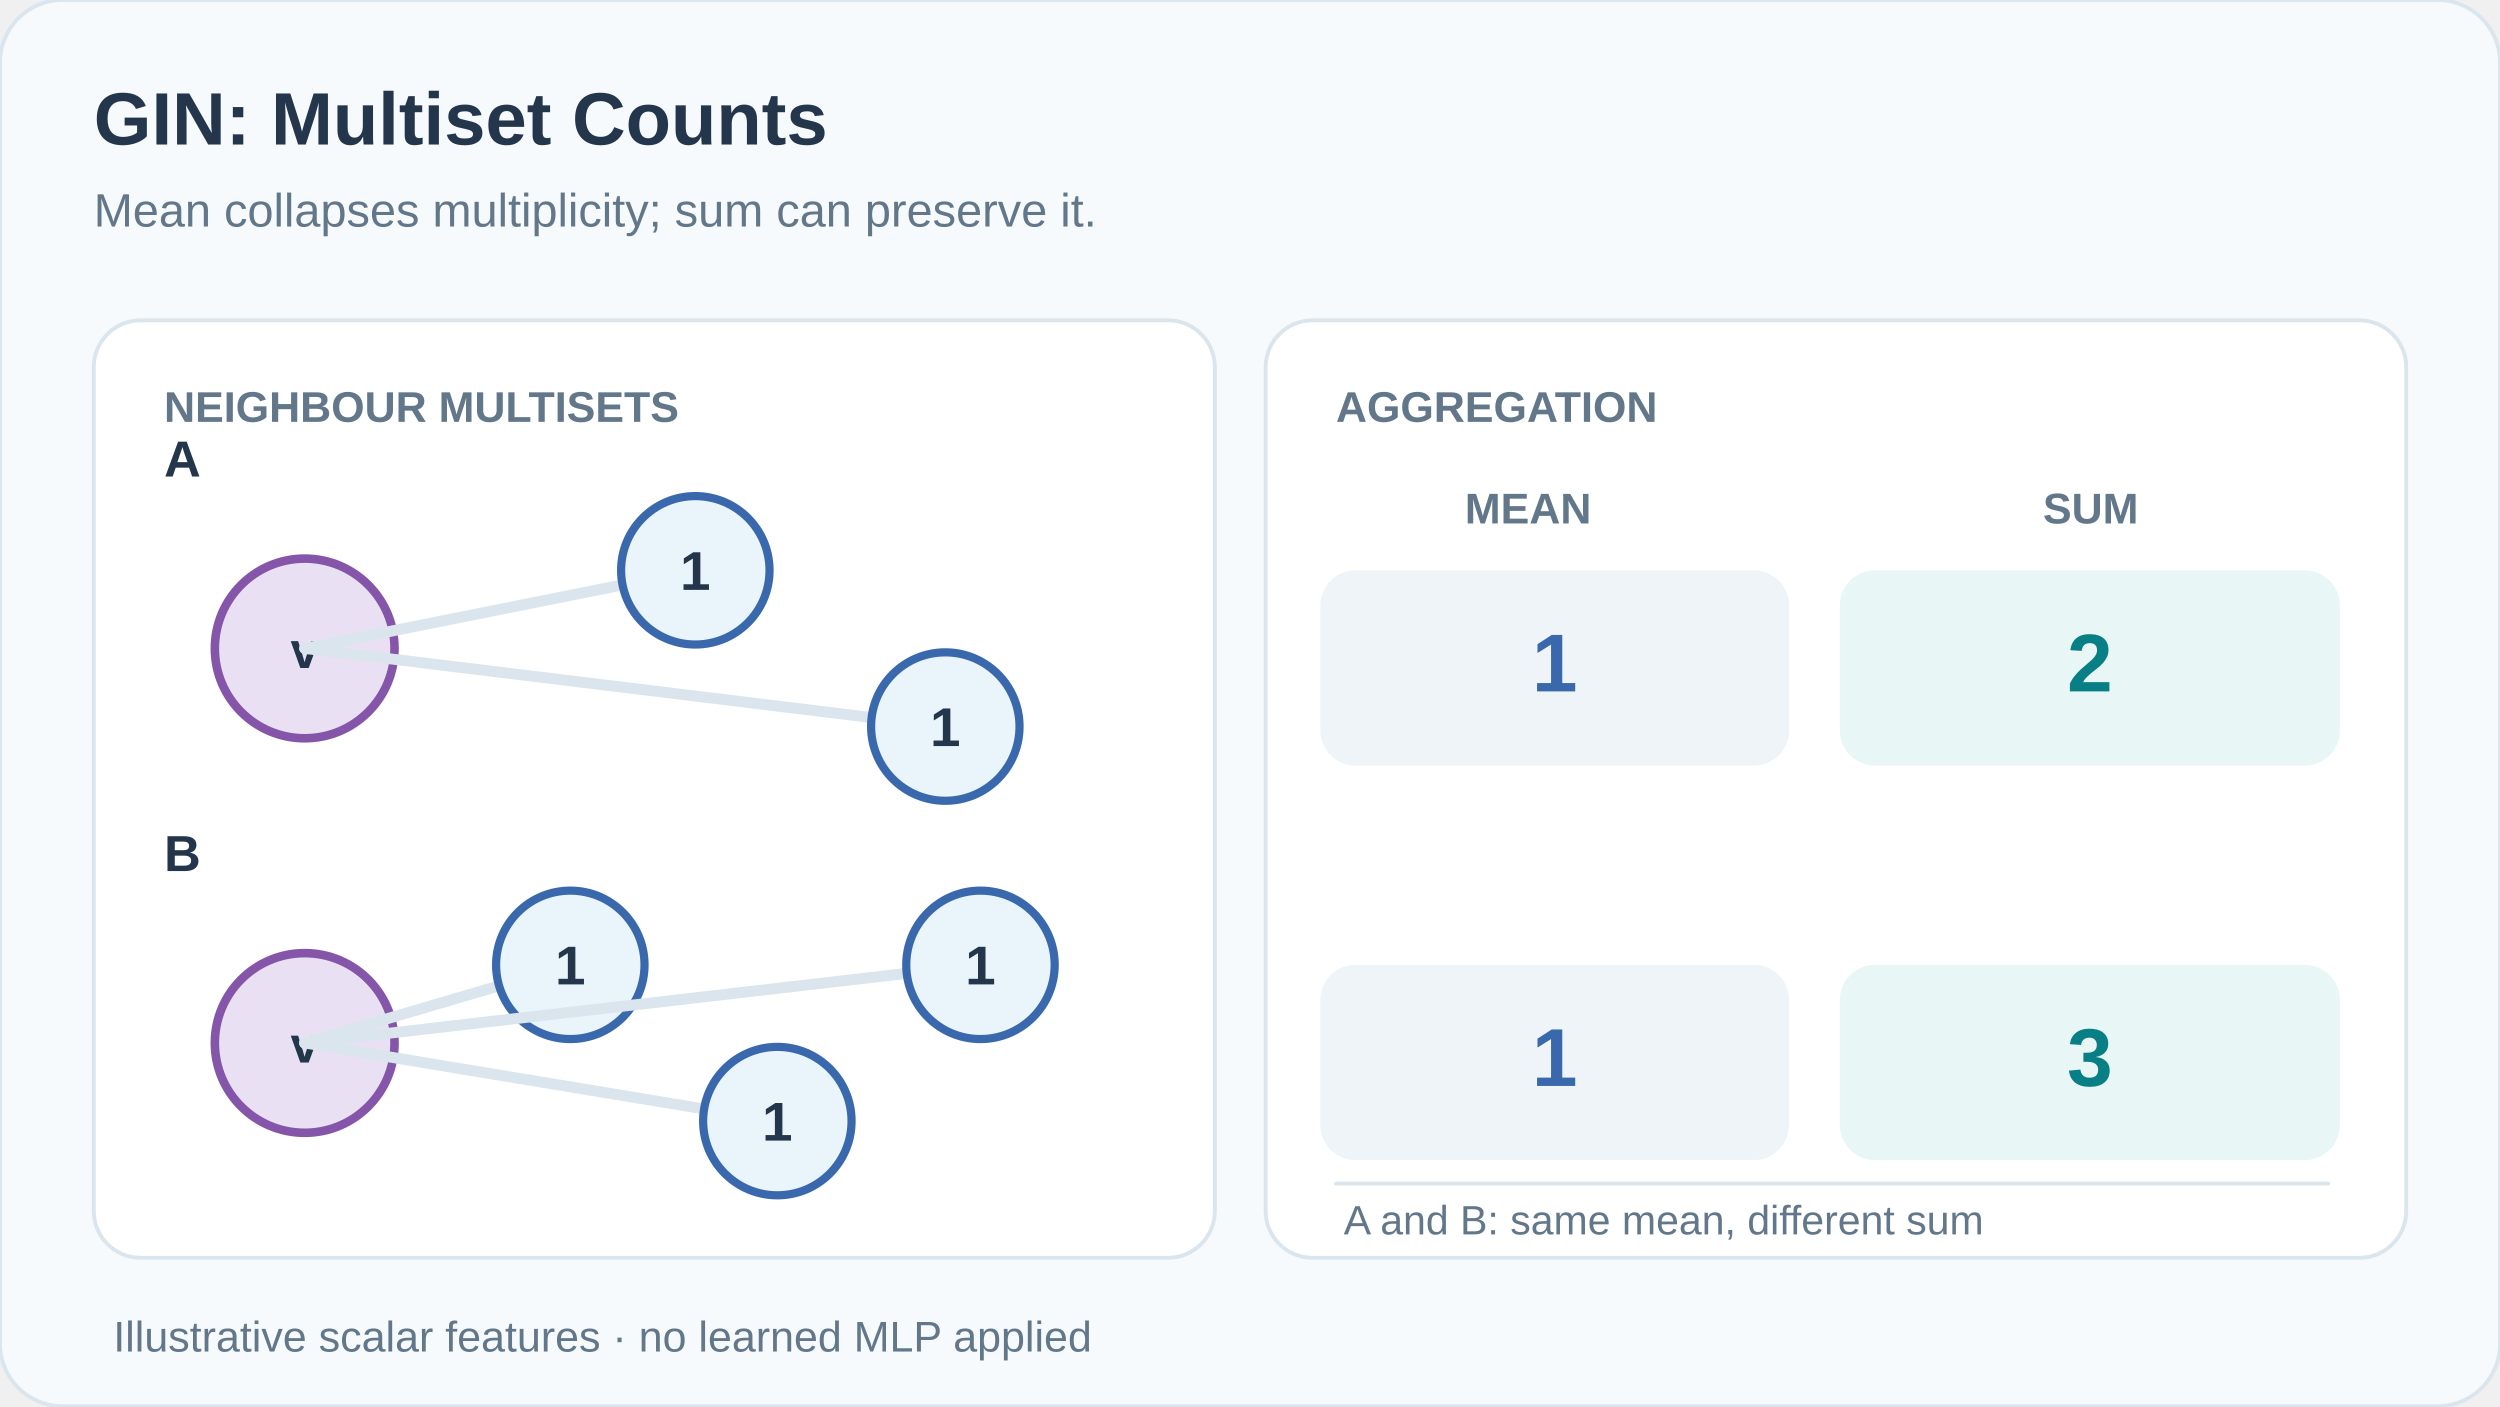
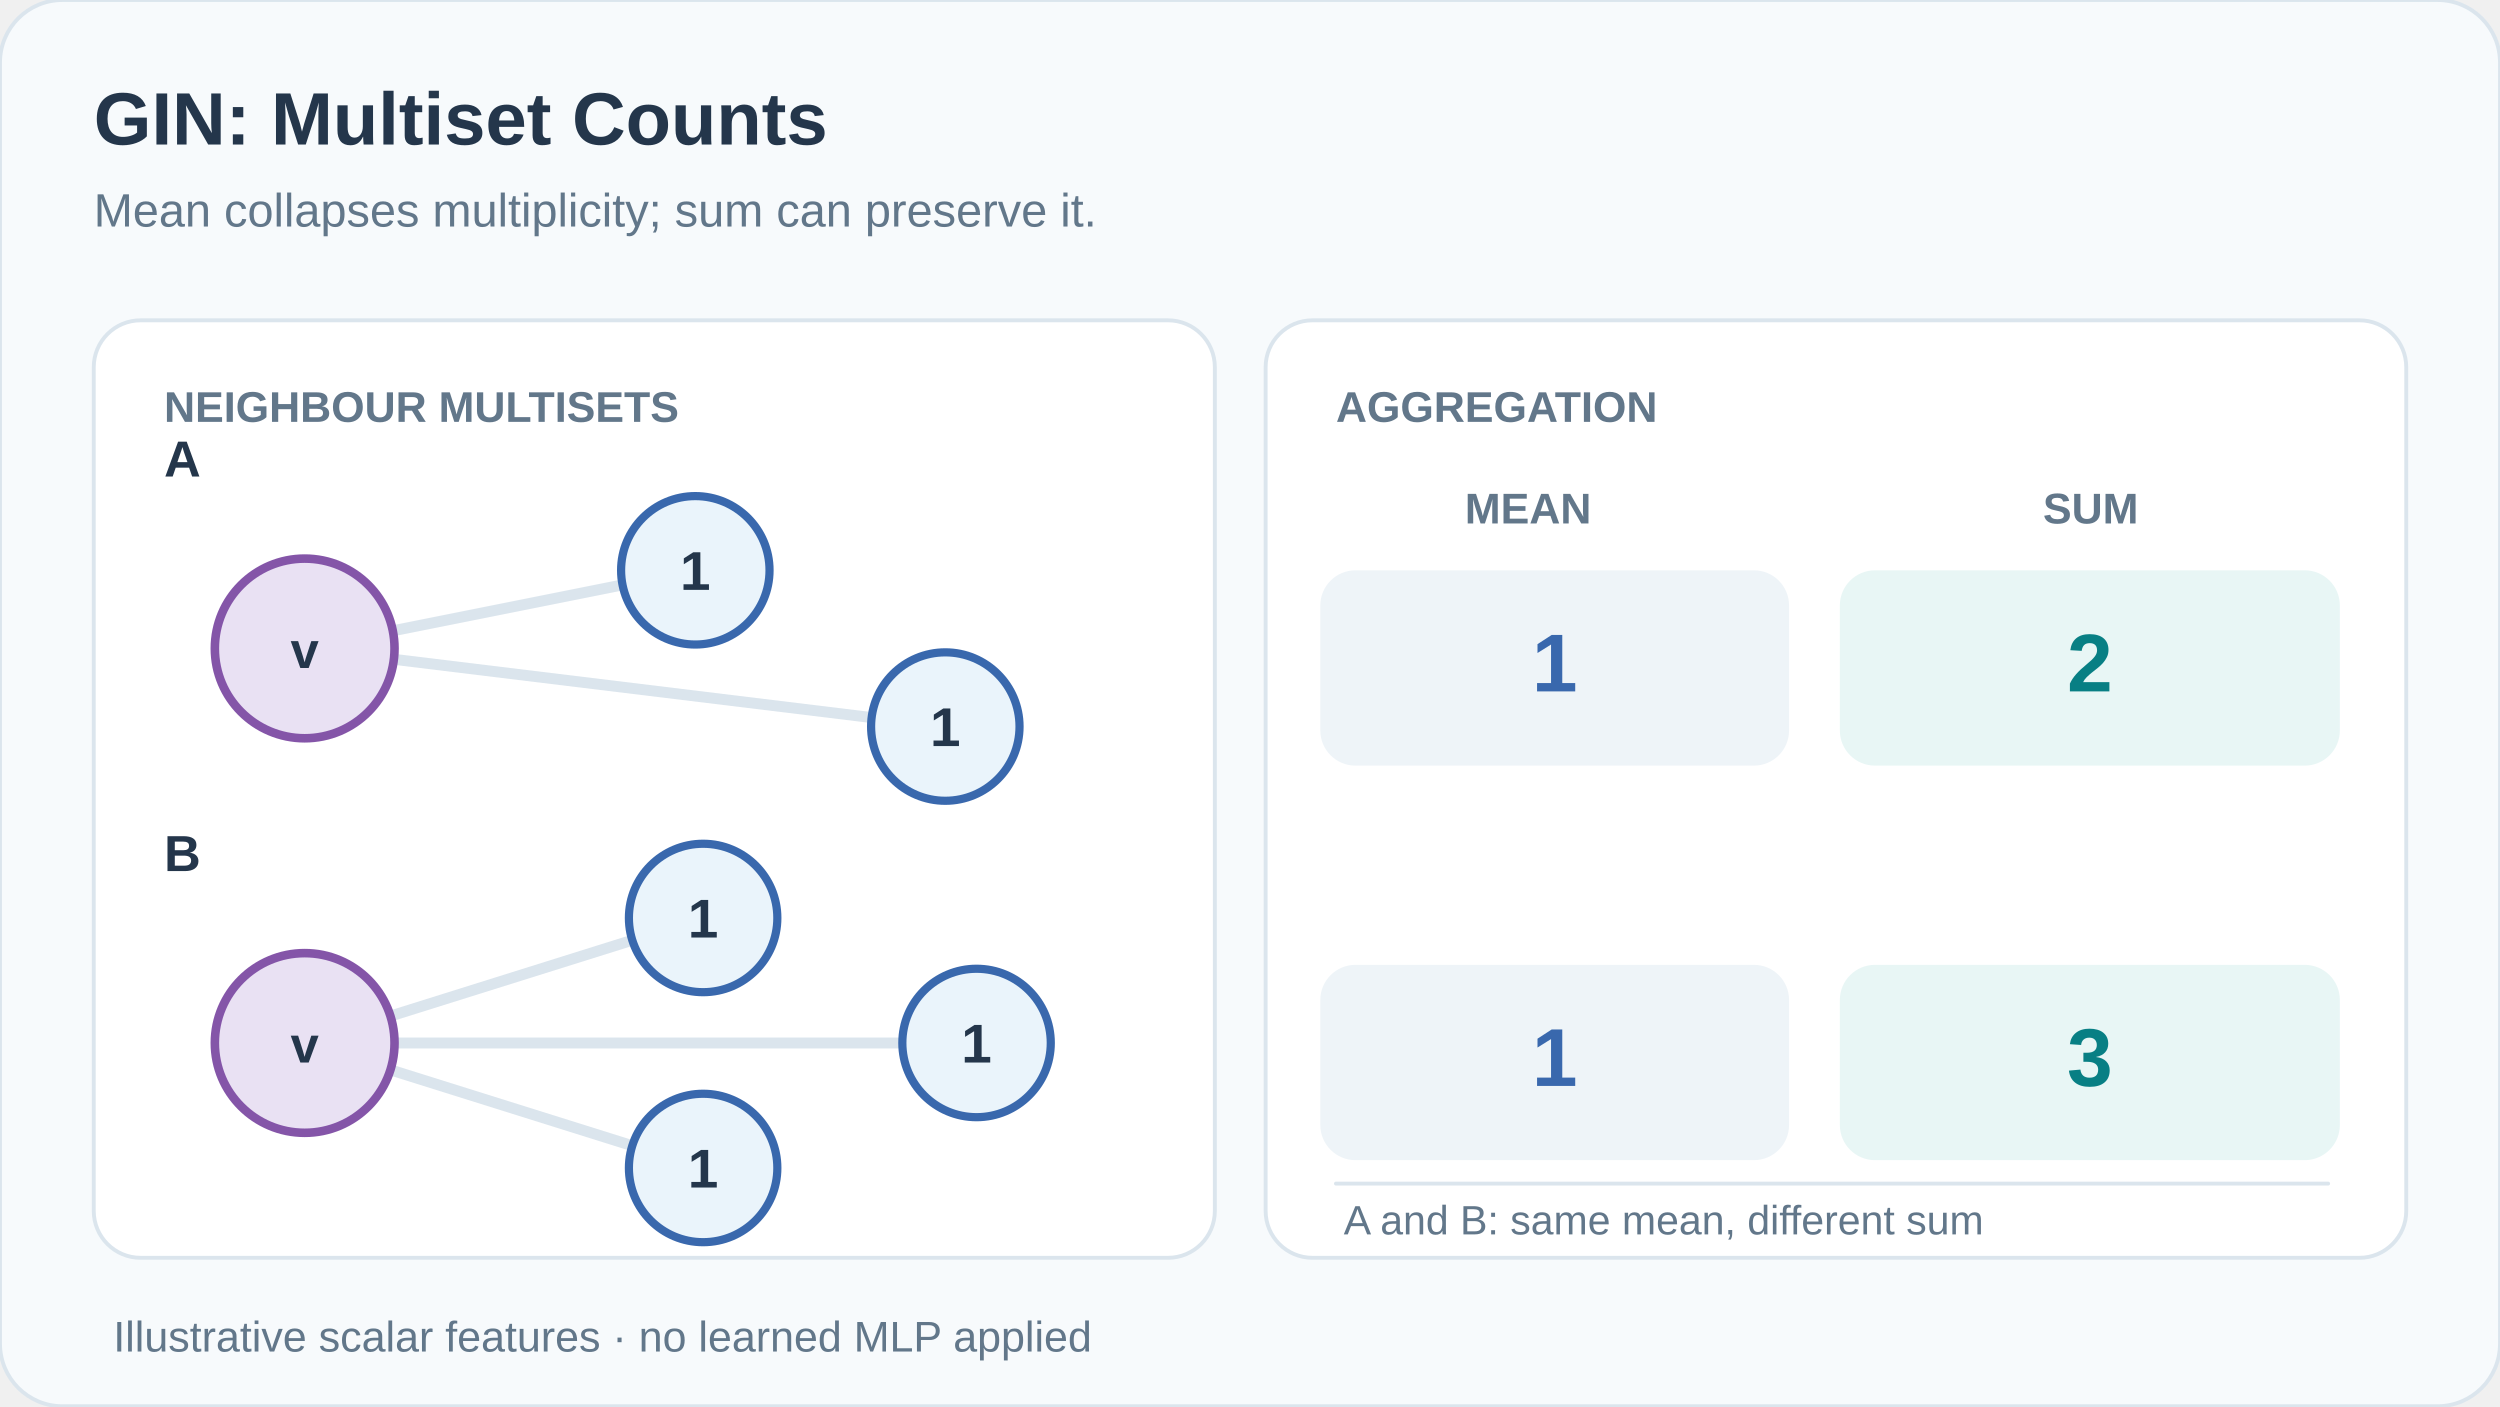
<svg xmlns="http://www.w3.org/2000/svg" width="640" height="360" viewBox="0 0 640 360" role="img" aria-labelledby="title desc">
  <rect x="0" y="0" width="640" height="360" rx="16" fill="#f7fafc" stroke="#dbe5ed" stroke-width="1" />
  <text x="24" y="37" font-family="Arial,Helvetica,sans-serif" font-size="19" font-weight="700" fill="#24364b" text-anchor="start">GIN: Multiset Counts</text>
  <text x="24" y="58" font-family="Arial,Helvetica,sans-serif" font-size="12" font-weight="500" fill="#62778a" text-anchor="start">Mean collapses multiplicity; sum can preserve it.</text>
  <rect x="24" y="82" width="287" height="240" rx="12" fill="#ffffff" stroke="#dbe5ed" stroke-width="1" />
  <rect x="324" y="82" width="292" height="240" rx="12" fill="#ffffff" stroke="#dbe5ed" stroke-width="1" />
  <text x="42" y="108" font-family="Arial,Helvetica,sans-serif" font-size="11" font-weight="700" fill="#62778a" text-anchor="start">NEIGHBOUR MULTISETS</text>
  <text x="342" y="108" font-family="Arial,Helvetica,sans-serif" font-size="11" font-weight="700" fill="#62778a" text-anchor="start">AGGREGATION</text>
  <text x="375" y="134" font-family="Arial,Helvetica,sans-serif" font-size="11" font-weight="700" fill="#62778a" text-anchor="start">MEAN</text>
  <text x="523" y="134" font-family="Arial,Helvetica,sans-serif" font-size="11" font-weight="700" fill="#62778a" text-anchor="start">SUM</text>
  <text x="42" y="122" font-family="Arial,Helvetica,sans-serif" font-size="13" font-weight="700" fill="#24364b" text-anchor="start">A</text>
+   <line x1="78" y1="267" x2="250" y2="267" stroke="#dbe5ed" stroke-width="2.8" stroke-linecap="round" />
+   <line x1="78" y1="267" x2="180" y2="299" stroke="#dbe5ed" stroke-width="2.8" stroke-linecap="round" />
+   <line x1="78" y1="267" x2="180" y2="235" stroke="#dbe5ed" stroke-width="2.8" stroke-linecap="round" />
+   <line x1="78" y1="166" x2="242.0" y2="186" stroke="#dbe5ed" stroke-width="2.8" stroke-linecap="round" />
+   <line x1="78" y1="166" x2="178.0" y2="146" stroke="#dbe5ed" stroke-width="2.8" stroke-linecap="round" />
  <circle cx="78" cy="166" r="23" fill="#e9e1f3" stroke="#8455a8" stroke-width="2.2" />
  <text x="78" y="171" font-family="Arial,Helvetica,sans-serif" font-size="13" font-weight="700" fill="#24364b" text-anchor="middle">v</text>
-   <line x1="78" y1="166" x2="178.0" y2="146" stroke="#dbe5ed" stroke-width="2.8" stroke-linecap="round" />
  <circle cx="178" cy="146" r="19" fill="#eaf4fb" stroke="#3968ad" stroke-width="2.1" />
  <text x="178" y="151" font-family="Arial,Helvetica,sans-serif" font-size="14" font-weight="700" fill="#24364b" text-anchor="middle">1</text>
-   <line x1="78" y1="166" x2="242.0" y2="186" stroke="#dbe5ed" stroke-width="2.8" stroke-linecap="round" />
  <circle cx="242" cy="186" r="19" fill="#eaf4fb" stroke="#3968ad" stroke-width="2.1" />
  <text x="242" y="191" font-family="Arial,Helvetica,sans-serif" font-size="14" font-weight="700" fill="#24364b" text-anchor="middle">1</text>
  <rect x="338" y="146" width="120" height="50" rx="9" fill="#eef4f8" stroke="none" stroke-width="1" />
  <rect x="471" y="146" width="128" height="50" rx="9" fill="#e8f6f5" stroke="none" stroke-width="1" />
  <text x="398" y="177" font-family="Arial,Helvetica,sans-serif" font-size="21" font-weight="700" fill="#3968ad" text-anchor="middle">1</text>
  <text x="535" y="177" font-family="Arial,Helvetica,sans-serif" font-size="21" font-weight="700" fill="#087f84" text-anchor="middle">2</text>
  <text x="42" y="223" font-family="Arial,Helvetica,sans-serif" font-size="13" font-weight="700" fill="#24364b" text-anchor="start">B</text>
  <circle cx="78" cy="267" r="23" fill="#e9e1f3" stroke="#8455a8" stroke-width="2.2" />
  <text x="78" y="272" font-family="Arial,Helvetica,sans-serif" font-size="13" font-weight="700" fill="#24364b" text-anchor="middle">v</text>
-   <line x1="78" y1="267" x2="146.0" y2="247" stroke="#dbe5ed" stroke-width="2.8" stroke-linecap="round" />
-   <circle cx="146" cy="247" r="19" fill="#eaf4fb" stroke="#3968ad" stroke-width="2.1" />
-   <text x="146" y="252" font-family="Arial,Helvetica,sans-serif" font-size="14" font-weight="700" fill="#24364b" text-anchor="middle">1</text>
-   <line x1="78" y1="267" x2="199.0" y2="287" stroke="#dbe5ed" stroke-width="2.8" stroke-linecap="round" />
-   <circle cx="199" cy="287" r="19" fill="#eaf4fb" stroke="#3968ad" stroke-width="2.1" />
-   <text x="199" y="292" font-family="Arial,Helvetica,sans-serif" font-size="14" font-weight="700" fill="#24364b" text-anchor="middle">1</text>
-   <line x1="78" y1="267" x2="251.0" y2="247" stroke="#dbe5ed" stroke-width="2.8" stroke-linecap="round" />
-   <circle cx="251" cy="247" r="19" fill="#eaf4fb" stroke="#3968ad" stroke-width="2.1" />
-   <text x="251" y="252" font-family="Arial,Helvetica,sans-serif" font-size="14" font-weight="700" fill="#24364b" text-anchor="middle">1</text>
+   <circle cx="180" cy="235" r="19" fill="#eaf4fb" stroke="#3968ad" stroke-width="2.1" />
+   <text x="180" y="240" font-family="Arial,Helvetica,sans-serif" font-size="14" font-weight="700" fill="#24364b" text-anchor="middle">1</text>
+   <circle cx="180" cy="299" r="19" fill="#eaf4fb" stroke="#3968ad" stroke-width="2.1" />
+   <text x="180" y="304" font-family="Arial,Helvetica,sans-serif" font-size="14" font-weight="700" fill="#24364b" text-anchor="middle">1</text>
+   <circle cx="250" cy="267" r="19" fill="#eaf4fb" stroke="#3968ad" stroke-width="2.1" />
+   <text x="250" y="272" font-family="Arial,Helvetica,sans-serif" font-size="14" font-weight="700" fill="#24364b" text-anchor="middle">1</text>
  <rect x="338" y="247" width="120" height="50" rx="9" fill="#eef4f8" stroke="none" stroke-width="1" />
  <rect x="471" y="247" width="128" height="50" rx="9" fill="#e8f6f5" stroke="none" stroke-width="1" />
  <text x="398" y="278" font-family="Arial,Helvetica,sans-serif" font-size="21" font-weight="700" fill="#3968ad" text-anchor="middle">1</text>
  <text x="535" y="278" font-family="Arial,Helvetica,sans-serif" font-size="21" font-weight="700" fill="#087f84" text-anchor="middle">3</text>
  <line x1="342" y1="303" x2="596" y2="303" stroke="#dbe5ed" stroke-width="1" stroke-linecap="round" />
  <text x="344" y="316" font-family="Arial,Helvetica,sans-serif" font-size="10.5" font-weight="500" fill="#62778a" text-anchor="start">A and B: same mean, different sum</text>
  <text x="29" y="346" font-family="Arial,Helvetica,sans-serif" font-size="11" font-weight="500" fill="#62778a" text-anchor="start">Illustrative scalar features · no learned MLP applied</text>
</svg>
